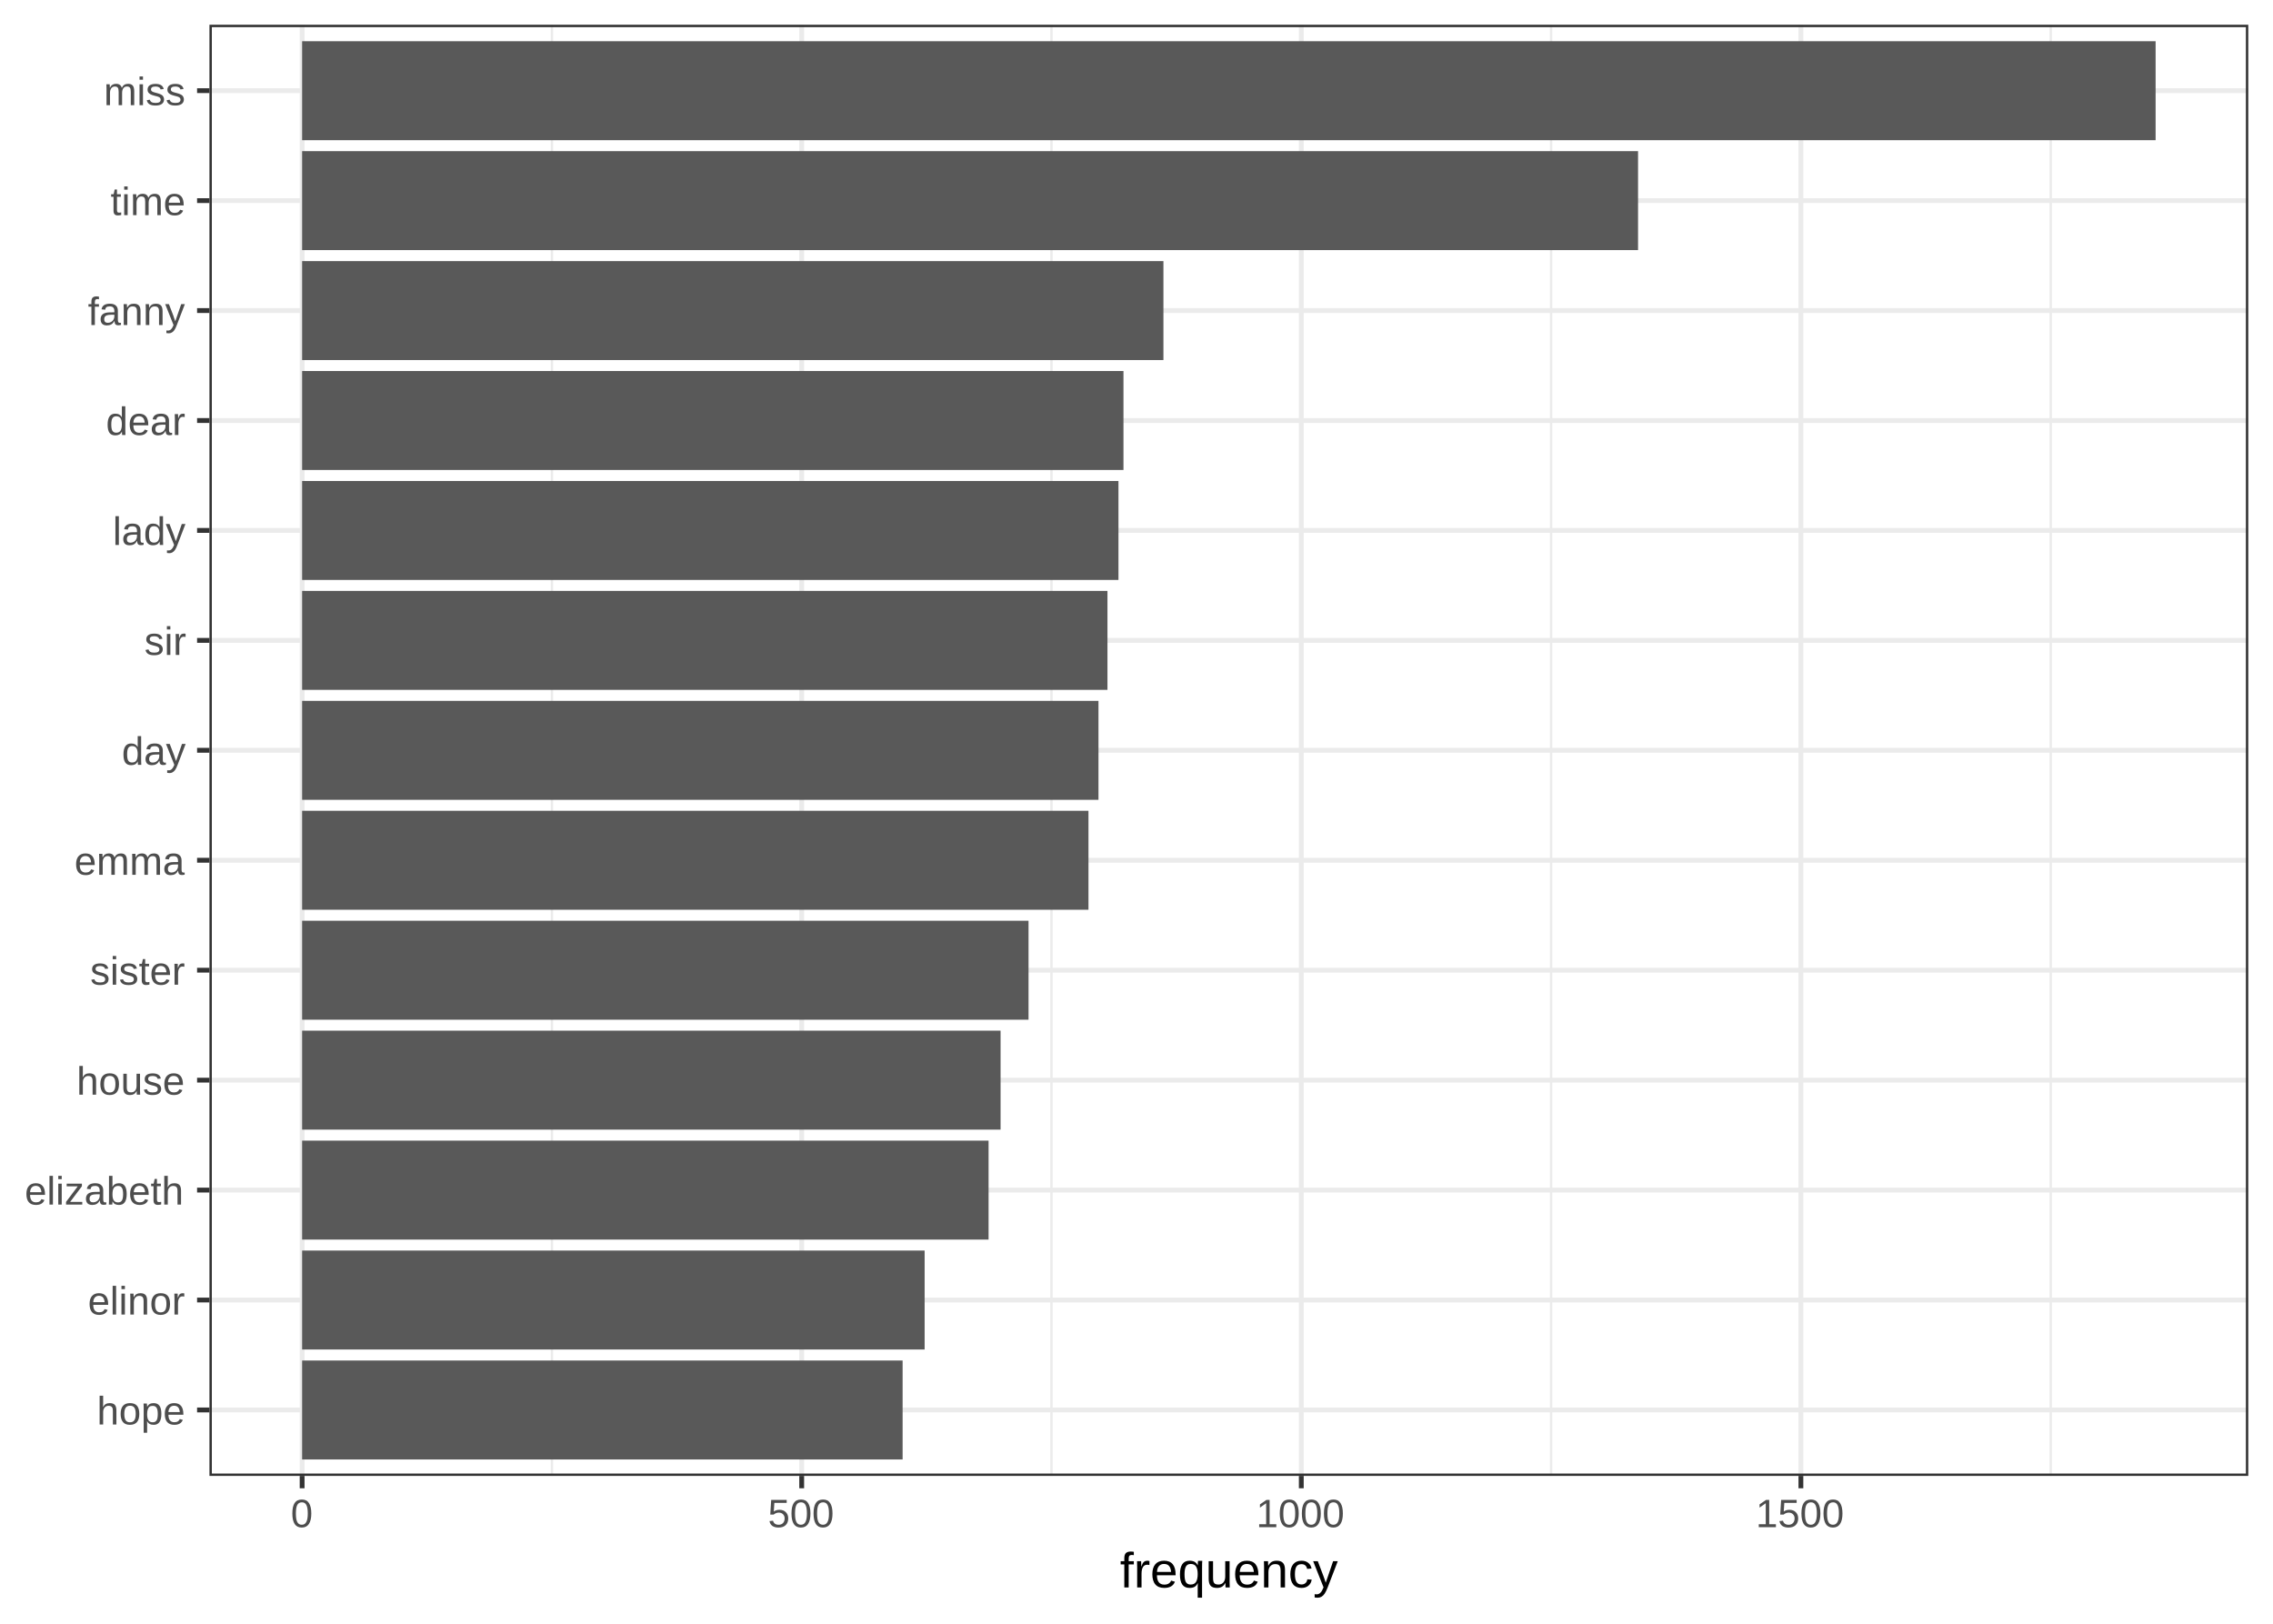
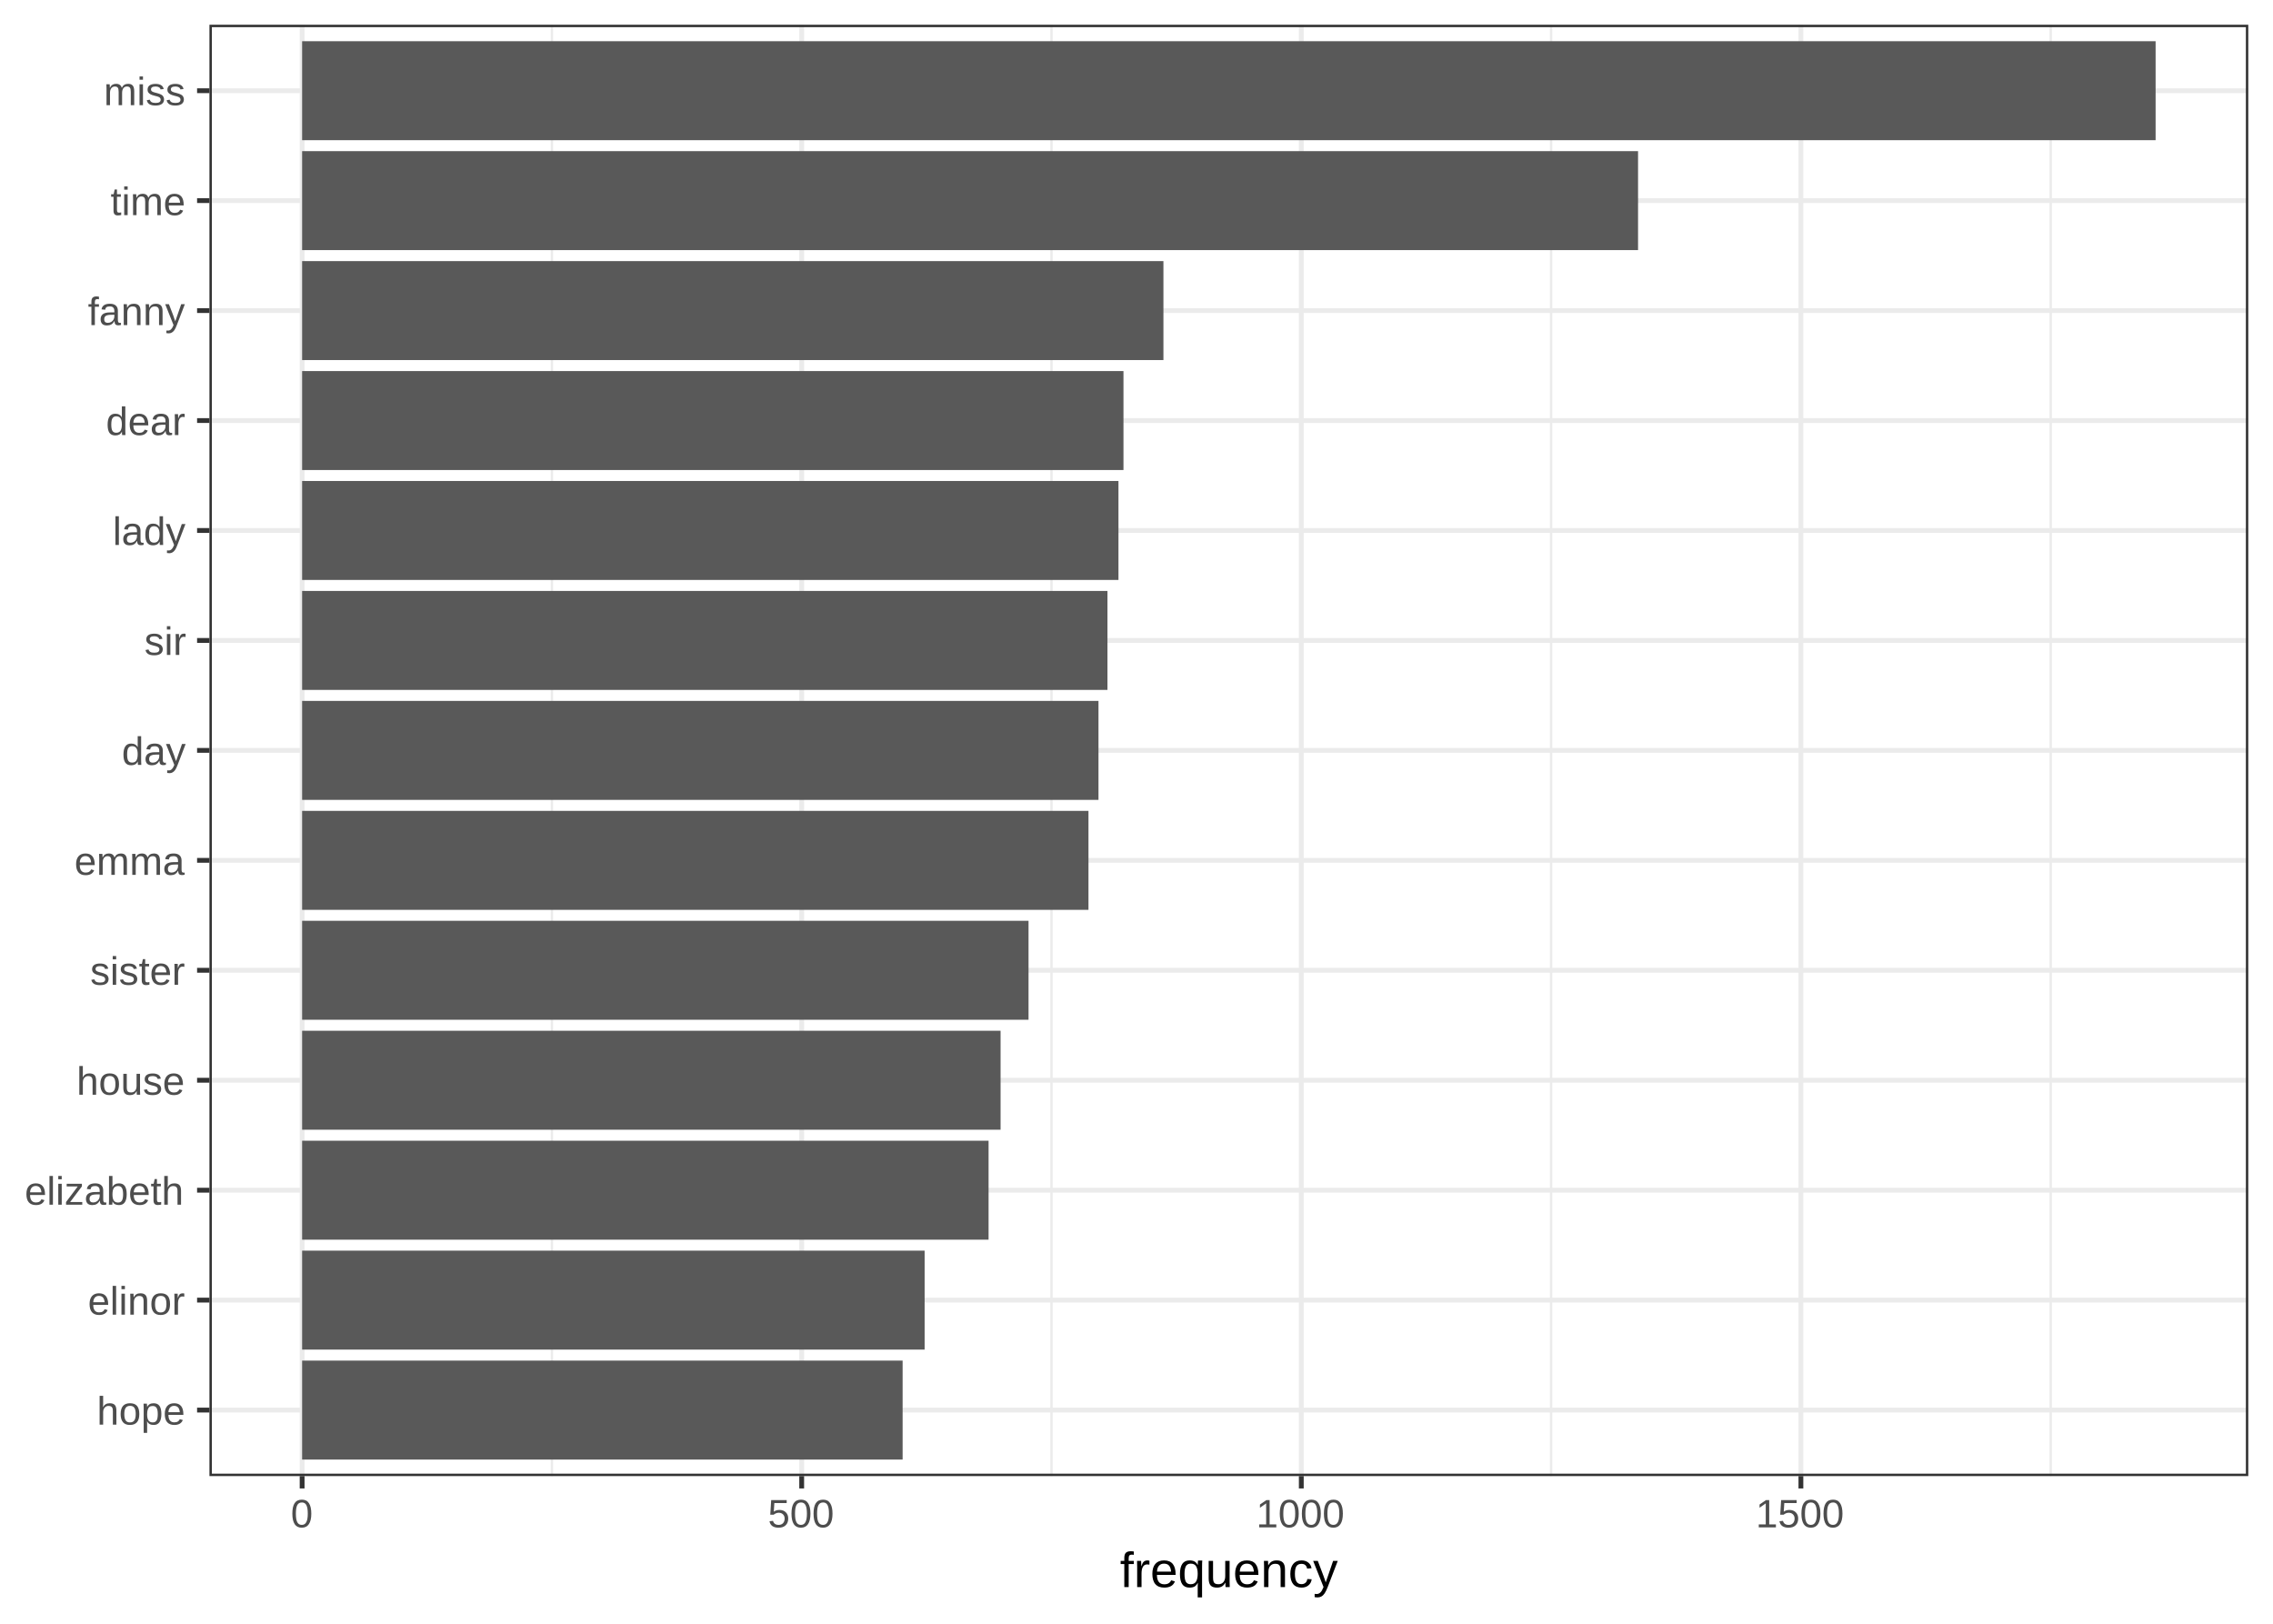
<svg xmlns="http://www.w3.org/2000/svg" viewBox="0 0 504.00 360.00">
  <defs>
    <style type="text/css">
    line, polyline, path, rect, circle {
      fill: none;
      stroke: #000000;
      stroke-linecap: round;
      stroke-linejoin: round;
      stroke-miterlimit: 10.00;
    }
  </style>
  </defs>
  <rect width="100%" height="100%" style="stroke: none; fill: #FFFFFF;" />
  <rect x="0.00" y="0.00" width="504.00" height="360.00" style="stroke-width: 1.07; stroke: #FFFFFF; fill: #FFFFFF;" />
  <defs>
-     <clipPath id="cpNDYuNDM3M3w0OTguNTIxfDMyNy4yMjl8NS40Nzk0NQ==">
-       <rect x="46.44" y="5.48" width="452.08" height="321.75" />
+     <clipPath id="cpNDYuNDM3M3w0OTguNTIxfDMyNy4yNTd8NS40Nzk0NQ==">
+       <rect x="46.44" y="5.48" width="452.08" height="321.78" />
    </clipPath>
  </defs>
-   <rect x="46.44" y="5.48" width="452.08" height="321.75" style="stroke-width: 1.07; stroke: none; fill: #FFFFFF;" clip-path="url(#cpNDYuNDM3M3w0OTguNTIxfDMyNy4yMjl8NS40Nzk0NQ==)" />
-   <polyline points="122.38,327.23 122.38,5.48 " style="stroke-width: 0.53; stroke: #EBEBEB; stroke-linecap: butt;" clip-path="url(#cpNDYuNDM3M3w0OTguNTIxfDMyNy4yMjl8NS40Nzk0NQ==)" />
-   <polyline points="233.15,327.23 233.15,5.48 " style="stroke-width: 0.53; stroke: #EBEBEB; stroke-linecap: butt;" clip-path="url(#cpNDYuNDM3M3w0OTguNTIxfDMyNy4yMjl8NS40Nzk0NQ==)" />
-   <polyline points="343.93,327.23 343.93,5.48 " style="stroke-width: 0.53; stroke: #EBEBEB; stroke-linecap: butt;" clip-path="url(#cpNDYuNDM3M3w0OTguNTIxfDMyNy4yMjl8NS40Nzk0NQ==)" />
-   <polyline points="454.71,327.23 454.71,5.48 " style="stroke-width: 0.53; stroke: #EBEBEB; stroke-linecap: butt;" clip-path="url(#cpNDYuNDM3M3w0OTguNTIxfDMyNy4yMjl8NS40Nzk0NQ==)" />
-   <polyline points="46.44,312.60 498.52,312.60 " style="stroke-width: 1.07; stroke: #EBEBEB; stroke-linecap: butt;" clip-path="url(#cpNDYuNDM3M3w0OTguNTIxfDMyNy4yMjl8NS40Nzk0NQ==)" />
-   <polyline points="46.44,288.23 498.52,288.23 " style="stroke-width: 1.07; stroke: #EBEBEB; stroke-linecap: butt;" clip-path="url(#cpNDYuNDM3M3w0OTguNTIxfDMyNy4yMjl8NS40Nzk0NQ==)" />
-   <polyline points="46.44,263.85 498.52,263.85 " style="stroke-width: 1.07; stroke: #EBEBEB; stroke-linecap: butt;" clip-path="url(#cpNDYuNDM3M3w0OTguNTIxfDMyNy4yMjl8NS40Nzk0NQ==)" />
-   <polyline points="46.44,239.48 498.52,239.48 " style="stroke-width: 1.07; stroke: #EBEBEB; stroke-linecap: butt;" clip-path="url(#cpNDYuNDM3M3w0OTguNTIxfDMyNy4yMjl8NS40Nzk0NQ==)" />
-   <polyline points="46.44,215.10 498.52,215.10 " style="stroke-width: 1.07; stroke: #EBEBEB; stroke-linecap: butt;" clip-path="url(#cpNDYuNDM3M3w0OTguNTIxfDMyNy4yMjl8NS40Nzk0NQ==)" />
-   <polyline points="46.44,190.73 498.52,190.73 " style="stroke-width: 1.07; stroke: #EBEBEB; stroke-linecap: butt;" clip-path="url(#cpNDYuNDM3M3w0OTguNTIxfDMyNy4yMjl8NS40Nzk0NQ==)" />
-   <polyline points="46.44,166.35 498.52,166.35 " style="stroke-width: 1.07; stroke: #EBEBEB; stroke-linecap: butt;" clip-path="url(#cpNDYuNDM3M3w0OTguNTIxfDMyNy4yMjl8NS40Nzk0NQ==)" />
-   <polyline points="46.44,141.98 498.52,141.98 " style="stroke-width: 1.07; stroke: #EBEBEB; stroke-linecap: butt;" clip-path="url(#cpNDYuNDM3M3w0OTguNTIxfDMyNy4yMjl8NS40Nzk0NQ==)" />
-   <polyline points="46.44,117.60 498.52,117.60 " style="stroke-width: 1.07; stroke: #EBEBEB; stroke-linecap: butt;" clip-path="url(#cpNDYuNDM3M3w0OTguNTIxfDMyNy4yMjl8NS40Nzk0NQ==)" />
-   <polyline points="46.44,93.23 498.52,93.23 " style="stroke-width: 1.07; stroke: #EBEBEB; stroke-linecap: butt;" clip-path="url(#cpNDYuNDM3M3w0OTguNTIxfDMyNy4yMjl8NS40Nzk0NQ==)" />
-   <polyline points="46.44,68.85 498.52,68.85 " style="stroke-width: 1.07; stroke: #EBEBEB; stroke-linecap: butt;" clip-path="url(#cpNDYuNDM3M3w0OTguNTIxfDMyNy4yMjl8NS40Nzk0NQ==)" />
-   <polyline points="46.44,44.48 498.52,44.48 " style="stroke-width: 1.07; stroke: #EBEBEB; stroke-linecap: butt;" clip-path="url(#cpNDYuNDM3M3w0OTguNTIxfDMyNy4yMjl8NS40Nzk0NQ==)" />
-   <polyline points="46.44,20.10 498.52,20.10 " style="stroke-width: 1.07; stroke: #EBEBEB; stroke-linecap: butt;" clip-path="url(#cpNDYuNDM3M3w0OTguNTIxfDMyNy4yMjl8NS40Nzk0NQ==)" />
-   <polyline points="66.99,327.23 66.99,5.48 " style="stroke-width: 1.07; stroke: #EBEBEB; stroke-linecap: butt;" clip-path="url(#cpNDYuNDM3M3w0OTguNTIxfDMyNy4yMjl8NS40Nzk0NQ==)" />
-   <polyline points="177.76,327.23 177.76,5.48 " style="stroke-width: 1.07; stroke: #EBEBEB; stroke-linecap: butt;" clip-path="url(#cpNDYuNDM3M3w0OTguNTIxfDMyNy4yMjl8NS40Nzk0NQ==)" />
-   <polyline points="288.54,327.23 288.54,5.48 " style="stroke-width: 1.07; stroke: #EBEBEB; stroke-linecap: butt;" clip-path="url(#cpNDYuNDM3M3w0OTguNTIxfDMyNy4yMjl8NS40Nzk0NQ==)" />
-   <polyline points="399.32,327.23 399.32,5.48 " style="stroke-width: 1.07; stroke: #EBEBEB; stroke-linecap: butt;" clip-path="url(#cpNDYuNDM3M3w0OTguNTIxfDMyNy4yMjl8NS40Nzk0NQ==)" />
-   <rect x="66.99" y="301.64" width="133.15" height="21.94" style="stroke-width: 1.07; stroke: none; stroke-linecap: butt; fill: #595959;" clip-path="url(#cpNDYuNDM3M3w0OTguNTIxfDMyNy4yMjl8NS40Nzk0NQ==)" />
-   <rect x="66.99" y="277.26" width="138.03" height="21.94" style="stroke-width: 1.07; stroke: none; stroke-linecap: butt; fill: #595959;" clip-path="url(#cpNDYuNDM3M3w0OTguNTIxfDMyNy4yMjl8NS40Nzk0NQ==)" />
-   <rect x="66.99" y="252.89" width="152.21" height="21.94" style="stroke-width: 1.07; stroke: none; stroke-linecap: butt; fill: #595959;" clip-path="url(#cpNDYuNDM3M3w0OTguNTIxfDMyNy4yMjl8NS40Nzk0NQ==)" />
-   <rect x="66.99" y="228.51" width="154.87" height="21.94" style="stroke-width: 1.07; stroke: none; stroke-linecap: butt; fill: #595959;" clip-path="url(#cpNDYuNDM3M3w0OTguNTIxfDMyNy4yMjl8NS40Nzk0NQ==)" />
-   <rect x="66.99" y="204.14" width="161.07" height="21.94" style="stroke-width: 1.07; stroke: none; stroke-linecap: butt; fill: #595959;" clip-path="url(#cpNDYuNDM3M3w0OTguNTIxfDMyNy4yMjl8NS40Nzk0NQ==)" />
-   <rect x="66.99" y="179.76" width="174.36" height="21.94" style="stroke-width: 1.07; stroke: none; stroke-linecap: butt; fill: #595959;" clip-path="url(#cpNDYuNDM3M3w0OTguNTIxfDMyNy4yMjl8NS40Nzk0NQ==)" />
-   <rect x="66.99" y="155.39" width="176.58" height="21.94" style="stroke-width: 1.07; stroke: none; stroke-linecap: butt; fill: #595959;" clip-path="url(#cpNDYuNDM3M3w0OTguNTIxfDMyNy4yMjl8NS40Nzk0NQ==)" />
-   <rect x="66.99" y="131.01" width="178.57" height="21.94" style="stroke-width: 1.07; stroke: none; stroke-linecap: butt; fill: #595959;" clip-path="url(#cpNDYuNDM3M3w0OTguNTIxfDMyNy4yMjl8NS40Nzk0NQ==)" />
-   <rect x="66.99" y="106.64" width="181.01" height="21.94" style="stroke-width: 1.07; stroke: none; stroke-linecap: butt; fill: #595959;" clip-path="url(#cpNDYuNDM3M3w0OTguNTIxfDMyNy4yMjl8NS40Nzk0NQ==)" />
-   <rect x="66.99" y="82.26" width="182.12" height="21.94" style="stroke-width: 1.07; stroke: none; stroke-linecap: butt; fill: #595959;" clip-path="url(#cpNDYuNDM3M3w0OTguNTIxfDMyNy4yMjl8NS40Nzk0NQ==)" />
-   <rect x="66.99" y="57.89" width="190.98" height="21.94" style="stroke-width: 1.07; stroke: none; stroke-linecap: butt; fill: #595959;" clip-path="url(#cpNDYuNDM3M3w0OTguNTIxfDMyNy4yMjl8NS40Nzk0NQ==)" />
-   <rect x="66.99" y="33.51" width="296.22" height="21.94" style="stroke-width: 1.07; stroke: none; stroke-linecap: butt; fill: #595959;" clip-path="url(#cpNDYuNDM3M3w0OTguNTIxfDMyNy4yMjl8NS40Nzk0NQ==)" />
-   <rect x="66.99" y="9.14" width="410.98" height="21.94" style="stroke-width: 1.07; stroke: none; stroke-linecap: butt; fill: #595959;" clip-path="url(#cpNDYuNDM3M3w0OTguNTIxfDMyNy4yMjl8NS40Nzk0NQ==)" />
-   <rect x="46.44" y="5.48" width="452.08" height="321.75" style="stroke-width: 1.07; stroke: #333333;" clip-path="url(#cpNDYuNDM3M3w0OTguNTIxfDMyNy4yMjl8NS40Nzk0NQ==)" />
+   <rect x="46.44" y="5.48" width="452.08" height="321.78" style="stroke-width: 1.07; stroke: none; fill: #FFFFFF;" clip-path="url(#cpNDYuNDM3M3w0OTguNTIxfDMyNy4yNTd8NS40Nzk0NQ==)" />
+   <polyline points="122.38,327.26 122.38,5.48 " style="stroke-width: 0.53; stroke: #EBEBEB; stroke-linecap: butt;" clip-path="url(#cpNDYuNDM3M3w0OTguNTIxfDMyNy4yNTd8NS40Nzk0NQ==)" />
+   <polyline points="233.15,327.26 233.15,5.48 " style="stroke-width: 0.53; stroke: #EBEBEB; stroke-linecap: butt;" clip-path="url(#cpNDYuNDM3M3w0OTguNTIxfDMyNy4yNTd8NS40Nzk0NQ==)" />
+   <polyline points="343.93,327.26 343.93,5.48 " style="stroke-width: 0.53; stroke: #EBEBEB; stroke-linecap: butt;" clip-path="url(#cpNDYuNDM3M3w0OTguNTIxfDMyNy4yNTd8NS40Nzk0NQ==)" />
+   <polyline points="454.71,327.26 454.71,5.48 " style="stroke-width: 0.53; stroke: #EBEBEB; stroke-linecap: butt;" clip-path="url(#cpNDYuNDM3M3w0OTguNTIxfDMyNy4yNTd8NS40Nzk0NQ==)" />
+   <polyline points="46.44,312.63 498.52,312.63 " style="stroke-width: 1.07; stroke: #EBEBEB; stroke-linecap: butt;" clip-path="url(#cpNDYuNDM3M3w0OTguNTIxfDMyNy4yNTd8NS40Nzk0NQ==)" />
+   <polyline points="46.44,288.25 498.52,288.25 " style="stroke-width: 1.07; stroke: #EBEBEB; stroke-linecap: butt;" clip-path="url(#cpNDYuNDM3M3w0OTguNTIxfDMyNy4yNTd8NS40Nzk0NQ==)" />
+   <polyline points="46.44,263.88 498.52,263.88 " style="stroke-width: 1.07; stroke: #EBEBEB; stroke-linecap: butt;" clip-path="url(#cpNDYuNDM3M3w0OTguNTIxfDMyNy4yNTd8NS40Nzk0NQ==)" />
+   <polyline points="46.44,239.50 498.52,239.50 " style="stroke-width: 1.07; stroke: #EBEBEB; stroke-linecap: butt;" clip-path="url(#cpNDYuNDM3M3w0OTguNTIxfDMyNy4yNTd8NS40Nzk0NQ==)" />
+   <polyline points="46.44,215.12 498.52,215.12 " style="stroke-width: 1.07; stroke: #EBEBEB; stroke-linecap: butt;" clip-path="url(#cpNDYuNDM3M3w0OTguNTIxfDMyNy4yNTd8NS40Nzk0NQ==)" />
+   <polyline points="46.44,190.75 498.52,190.75 " style="stroke-width: 1.07; stroke: #EBEBEB; stroke-linecap: butt;" clip-path="url(#cpNDYuNDM3M3w0OTguNTIxfDMyNy4yNTd8NS40Nzk0NQ==)" />
+   <polyline points="46.44,166.37 498.52,166.37 " style="stroke-width: 1.07; stroke: #EBEBEB; stroke-linecap: butt;" clip-path="url(#cpNDYuNDM3M3w0OTguNTIxfDMyNy4yNTd8NS40Nzk0NQ==)" />
+   <polyline points="46.44,141.99 498.52,141.99 " style="stroke-width: 1.07; stroke: #EBEBEB; stroke-linecap: butt;" clip-path="url(#cpNDYuNDM3M3w0OTguNTIxfDMyNy4yNTd8NS40Nzk0NQ==)" />
+   <polyline points="46.44,117.61 498.52,117.61 " style="stroke-width: 1.07; stroke: #EBEBEB; stroke-linecap: butt;" clip-path="url(#cpNDYuNDM3M3w0OTguNTIxfDMyNy4yNTd8NS40Nzk0NQ==)" />
+   <polyline points="46.44,93.24 498.52,93.24 " style="stroke-width: 1.07; stroke: #EBEBEB; stroke-linecap: butt;" clip-path="url(#cpNDYuNDM3M3w0OTguNTIxfDMyNy4yNTd8NS40Nzk0NQ==)" />
+   <polyline points="46.44,68.86 498.52,68.86 " style="stroke-width: 1.07; stroke: #EBEBEB; stroke-linecap: butt;" clip-path="url(#cpNDYuNDM3M3w0OTguNTIxfDMyNy4yNTd8NS40Nzk0NQ==)" />
+   <polyline points="46.44,44.48 498.52,44.48 " style="stroke-width: 1.07; stroke: #EBEBEB; stroke-linecap: butt;" clip-path="url(#cpNDYuNDM3M3w0OTguNTIxfDMyNy4yNTd8NS40Nzk0NQ==)" />
+   <polyline points="46.44,20.11 498.52,20.11 " style="stroke-width: 1.07; stroke: #EBEBEB; stroke-linecap: butt;" clip-path="url(#cpNDYuNDM3M3w0OTguNTIxfDMyNy4yNTd8NS40Nzk0NQ==)" />
+   <polyline points="66.99,327.26 66.99,5.48 " style="stroke-width: 1.07; stroke: #EBEBEB; stroke-linecap: butt;" clip-path="url(#cpNDYuNDM3M3w0OTguNTIxfDMyNy4yNTd8NS40Nzk0NQ==)" />
+   <polyline points="177.76,327.26 177.76,5.48 " style="stroke-width: 1.07; stroke: #EBEBEB; stroke-linecap: butt;" clip-path="url(#cpNDYuNDM3M3w0OTguNTIxfDMyNy4yNTd8NS40Nzk0NQ==)" />
+   <polyline points="288.54,327.26 288.54,5.48 " style="stroke-width: 1.07; stroke: #EBEBEB; stroke-linecap: butt;" clip-path="url(#cpNDYuNDM3M3w0OTguNTIxfDMyNy4yNTd8NS40Nzk0NQ==)" />
+   <polyline points="399.32,327.26 399.32,5.48 " style="stroke-width: 1.07; stroke: #EBEBEB; stroke-linecap: butt;" clip-path="url(#cpNDYuNDM3M3w0OTguNTIxfDMyNy4yNTd8NS40Nzk0NQ==)" />
+   <rect x="66.99" y="301.66" width="133.15" height="21.94" style="stroke-width: 1.07; stroke: none; stroke-linecap: butt; fill: #595959;" clip-path="url(#cpNDYuNDM3M3w0OTguNTIxfDMyNy4yNTd8NS40Nzk0NQ==)" />
+   <rect x="66.99" y="277.28" width="138.03" height="21.94" style="stroke-width: 1.07; stroke: none; stroke-linecap: butt; fill: #595959;" clip-path="url(#cpNDYuNDM3M3w0OTguNTIxfDMyNy4yNTd8NS40Nzk0NQ==)" />
+   <rect x="66.99" y="252.91" width="152.21" height="21.94" style="stroke-width: 1.07; stroke: none; stroke-linecap: butt; fill: #595959;" clip-path="url(#cpNDYuNDM3M3w0OTguNTIxfDMyNy4yNTd8NS40Nzk0NQ==)" />
+   <rect x="66.99" y="228.53" width="154.87" height="21.94" style="stroke-width: 1.07; stroke: none; stroke-linecap: butt; fill: #595959;" clip-path="url(#cpNDYuNDM3M3w0OTguNTIxfDMyNy4yNTd8NS40Nzk0NQ==)" />
+   <rect x="66.99" y="204.15" width="161.07" height="21.94" style="stroke-width: 1.07; stroke: none; stroke-linecap: butt; fill: #595959;" clip-path="url(#cpNDYuNDM3M3w0OTguNTIxfDMyNy4yNTd8NS40Nzk0NQ==)" />
+   <rect x="66.99" y="179.78" width="174.36" height="21.94" style="stroke-width: 1.07; stroke: none; stroke-linecap: butt; fill: #595959;" clip-path="url(#cpNDYuNDM3M3w0OTguNTIxfDMyNy4yNTd8NS40Nzk0NQ==)" />
+   <rect x="66.99" y="155.40" width="176.58" height="21.94" style="stroke-width: 1.07; stroke: none; stroke-linecap: butt; fill: #595959;" clip-path="url(#cpNDYuNDM3M3w0OTguNTIxfDMyNy4yNTd8NS40Nzk0NQ==)" />
+   <rect x="66.99" y="131.02" width="178.57" height="21.94" style="stroke-width: 1.07; stroke: none; stroke-linecap: butt; fill: #595959;" clip-path="url(#cpNDYuNDM3M3w0OTguNTIxfDMyNy4yNTd8NS40Nzk0NQ==)" />
+   <rect x="66.99" y="106.64" width="181.01" height="21.94" style="stroke-width: 1.07; stroke: none; stroke-linecap: butt; fill: #595959;" clip-path="url(#cpNDYuNDM3M3w0OTguNTIxfDMyNy4yNTd8NS40Nzk0NQ==)" />
+   <rect x="66.99" y="82.27" width="182.12" height="21.94" style="stroke-width: 1.07; stroke: none; stroke-linecap: butt; fill: #595959;" clip-path="url(#cpNDYuNDM3M3w0OTguNTIxfDMyNy4yNTd8NS40Nzk0NQ==)" />
+   <rect x="66.99" y="57.89" width="190.98" height="21.94" style="stroke-width: 1.07; stroke: none; stroke-linecap: butt; fill: #595959;" clip-path="url(#cpNDYuNDM3M3w0OTguNTIxfDMyNy4yNTd8NS40Nzk0NQ==)" />
+   <rect x="66.99" y="33.51" width="296.22" height="21.94" style="stroke-width: 1.07; stroke: none; stroke-linecap: butt; fill: #595959;" clip-path="url(#cpNDYuNDM3M3w0OTguNTIxfDMyNy4yNTd8NS40Nzk0NQ==)" />
+   <rect x="66.99" y="9.14" width="410.98" height="21.94" style="stroke-width: 1.07; stroke: none; stroke-linecap: butt; fill: #595959;" clip-path="url(#cpNDYuNDM3M3w0OTguNTIxfDMyNy4yNTd8NS40Nzk0NQ==)" />
+   <rect x="46.44" y="5.48" width="452.08" height="321.78" style="stroke-width: 1.07; stroke: #333333;" clip-path="url(#cpNDYuNDM3M3w0OTguNTIxfDMyNy4yNTd8NS40Nzk0NQ==)" />
  <defs>
    <clipPath id="cpMHw1MDR8MzYwfDA=">
      <rect x="0.00" y="0.00" width="504.00" height="360.00" />
    </clipPath>
  </defs>
  <g clip-path="url(#cpMHw1MDR8MzYwfDA=)">
-     <text x="21.48" y="315.82" style="font-size: 8.80px; fill: #4D4D4D; font-family: Arial;" textLength="20.02px" lengthAdjust="spacingAndGlyphs">hope</text>
+     <text x="21.48" y="315.85" style="font-size: 8.80px; fill: #4D4D4D; font-family: Arial;" textLength="20.02px" lengthAdjust="spacingAndGlyphs">hope</text>
  </g>
  <g clip-path="url(#cpMHw1MDR8MzYwfDA=)">
-     <text x="19.49" y="291.45" style="font-size: 8.80px; fill: #4D4D4D; font-family: Arial;" textLength="22.01px" lengthAdjust="spacingAndGlyphs">elinor</text>
+     <text x="19.49" y="291.47" style="font-size: 8.80px; fill: #4D4D4D; font-family: Arial;" textLength="22.01px" lengthAdjust="spacingAndGlyphs">elinor</text>
  </g>
  <g clip-path="url(#cpMHw1MDR8MzYwfDA=)">
-     <text x="5.48" y="267.07" style="font-size: 8.80px; fill: #4D4D4D; font-family: Arial;" textLength="36.03px" lengthAdjust="spacingAndGlyphs">elizabeth</text>
+     <text x="5.48" y="267.10" style="font-size: 8.80px; fill: #4D4D4D; font-family: Arial;" textLength="36.03px" lengthAdjust="spacingAndGlyphs">elizabeth</text>
  </g>
  <g clip-path="url(#cpMHw1MDR8MzYwfDA=)">
-     <text x="16.98" y="242.70" style="font-size: 8.80px; fill: #4D4D4D; font-family: Arial;" textLength="24.52px" lengthAdjust="spacingAndGlyphs">house</text>
+     <text x="16.98" y="242.72" style="font-size: 8.80px; fill: #4D4D4D; font-family: Arial;" textLength="24.52px" lengthAdjust="spacingAndGlyphs">house</text>
  </g>
  <g clip-path="url(#cpMHw1MDR8MzYwfDA=)">
-     <text x="20.00" y="218.32" style="font-size: 8.80px; fill: #4D4D4D; font-family: Arial;" textLength="21.50px" lengthAdjust="spacingAndGlyphs">sister</text>
+     <text x="20.00" y="218.34" style="font-size: 8.80px; fill: #4D4D4D; font-family: Arial;" textLength="21.50px" lengthAdjust="spacingAndGlyphs">sister</text>
  </g>
  <g clip-path="url(#cpMHw1MDR8MzYwfDA=)">
-     <text x="16.50" y="193.95" style="font-size: 8.80px; fill: #4D4D4D; font-family: Arial;" textLength="25.00px" lengthAdjust="spacingAndGlyphs">emma</text>
+     <text x="16.50" y="193.96" style="font-size: 8.80px; fill: #4D4D4D; font-family: Arial;" textLength="25.00px" lengthAdjust="spacingAndGlyphs">emma</text>
  </g>
  <g clip-path="url(#cpMHw1MDR8MzYwfDA=)">
-     <text x="27.00" y="169.57" style="font-size: 8.80px; fill: #4D4D4D; font-family: Arial;" textLength="14.51px" lengthAdjust="spacingAndGlyphs">day</text>
+     <text x="27.00" y="169.59" style="font-size: 8.80px; fill: #4D4D4D; font-family: Arial;" textLength="14.51px" lengthAdjust="spacingAndGlyphs">day</text>
  </g>
  <g clip-path="url(#cpMHw1MDR8MzYwfDA=)">
-     <text x="32.01" y="145.20" style="font-size: 8.80px; fill: #4D4D4D; font-family: Arial;" textLength="9.50px" lengthAdjust="spacingAndGlyphs">sir</text>
+     <text x="32.01" y="145.21" style="font-size: 8.80px; fill: #4D4D4D; font-family: Arial;" textLength="9.50px" lengthAdjust="spacingAndGlyphs">sir</text>
  </g>
  <g clip-path="url(#cpMHw1MDR8MzYwfDA=)">
-     <text x="25.00" y="120.82" style="font-size: 8.80px; fill: #4D4D4D; font-family: Arial;" textLength="16.51px" lengthAdjust="spacingAndGlyphs">lady</text>
+     <text x="25.00" y="120.83" style="font-size: 8.80px; fill: #4D4D4D; font-family: Arial;" textLength="16.51px" lengthAdjust="spacingAndGlyphs">lady</text>
  </g>
  <g clip-path="url(#cpMHw1MDR8MzYwfDA=)">
-     <text x="23.49" y="96.45" style="font-size: 8.80px; fill: #4D4D4D; font-family: Arial;" textLength="18.01px" lengthAdjust="spacingAndGlyphs">dear</text>
+     <text x="23.49" y="96.46" style="font-size: 8.80px; fill: #4D4D4D; font-family: Arial;" textLength="18.01px" lengthAdjust="spacingAndGlyphs">dear</text>
  </g>
  <g clip-path="url(#cpMHw1MDR8MzYwfDA=)">
-     <text x="19.49" y="72.07" style="font-size: 8.80px; fill: #4D4D4D; font-family: Arial;" textLength="22.02px" lengthAdjust="spacingAndGlyphs">fanny</text>
+     <text x="19.49" y="72.08" style="font-size: 8.80px; fill: #4D4D4D; font-family: Arial;" textLength="22.02px" lengthAdjust="spacingAndGlyphs">fanny</text>
  </g>
  <g clip-path="url(#cpMHw1MDR8MzYwfDA=)">
    <text x="24.50" y="47.70" style="font-size: 8.80px; fill: #4D4D4D; font-family: Arial;" textLength="17.00px" lengthAdjust="spacingAndGlyphs">time</text>
  </g>
  <g clip-path="url(#cpMHw1MDR8MzYwfDA=)">
    <text x="23.01" y="23.32" style="font-size: 8.80px; fill: #4D4D4D; font-family: Arial;" textLength="18.50px" lengthAdjust="spacingAndGlyphs">miss</text>
  </g>
-   <polyline points="43.70,312.60 46.44,312.60 " style="stroke-width: 1.07; stroke: #333333; stroke-linecap: butt;" clip-path="url(#cpMHw1MDR8MzYwfDA=)" />
-   <polyline points="43.70,288.23 46.44,288.23 " style="stroke-width: 1.07; stroke: #333333; stroke-linecap: butt;" clip-path="url(#cpMHw1MDR8MzYwfDA=)" />
-   <polyline points="43.70,263.85 46.44,263.85 " style="stroke-width: 1.07; stroke: #333333; stroke-linecap: butt;" clip-path="url(#cpMHw1MDR8MzYwfDA=)" />
-   <polyline points="43.70,239.48 46.44,239.48 " style="stroke-width: 1.07; stroke: #333333; stroke-linecap: butt;" clip-path="url(#cpMHw1MDR8MzYwfDA=)" />
-   <polyline points="43.70,215.10 46.44,215.10 " style="stroke-width: 1.07; stroke: #333333; stroke-linecap: butt;" clip-path="url(#cpMHw1MDR8MzYwfDA=)" />
-   <polyline points="43.70,190.73 46.44,190.73 " style="stroke-width: 1.07; stroke: #333333; stroke-linecap: butt;" clip-path="url(#cpMHw1MDR8MzYwfDA=)" />
-   <polyline points="43.70,166.35 46.44,166.35 " style="stroke-width: 1.07; stroke: #333333; stroke-linecap: butt;" clip-path="url(#cpMHw1MDR8MzYwfDA=)" />
-   <polyline points="43.70,141.98 46.44,141.98 " style="stroke-width: 1.07; stroke: #333333; stroke-linecap: butt;" clip-path="url(#cpMHw1MDR8MzYwfDA=)" />
-   <polyline points="43.70,117.60 46.44,117.60 " style="stroke-width: 1.07; stroke: #333333; stroke-linecap: butt;" clip-path="url(#cpMHw1MDR8MzYwfDA=)" />
-   <polyline points="43.70,93.23 46.44,93.23 " style="stroke-width: 1.07; stroke: #333333; stroke-linecap: butt;" clip-path="url(#cpMHw1MDR8MzYwfDA=)" />
-   <polyline points="43.70,68.85 46.44,68.85 " style="stroke-width: 1.07; stroke: #333333; stroke-linecap: butt;" clip-path="url(#cpMHw1MDR8MzYwfDA=)" />
+   <polyline points="43.70,312.63 46.44,312.63 " style="stroke-width: 1.07; stroke: #333333; stroke-linecap: butt;" clip-path="url(#cpMHw1MDR8MzYwfDA=)" />
+   <polyline points="43.70,288.25 46.44,288.25 " style="stroke-width: 1.07; stroke: #333333; stroke-linecap: butt;" clip-path="url(#cpMHw1MDR8MzYwfDA=)" />
+   <polyline points="43.70,263.88 46.44,263.88 " style="stroke-width: 1.07; stroke: #333333; stroke-linecap: butt;" clip-path="url(#cpMHw1MDR8MzYwfDA=)" />
+   <polyline points="43.70,239.50 46.44,239.50 " style="stroke-width: 1.07; stroke: #333333; stroke-linecap: butt;" clip-path="url(#cpMHw1MDR8MzYwfDA=)" />
+   <polyline points="43.70,215.12 46.44,215.12 " style="stroke-width: 1.07; stroke: #333333; stroke-linecap: butt;" clip-path="url(#cpMHw1MDR8MzYwfDA=)" />
+   <polyline points="43.70,190.75 46.44,190.75 " style="stroke-width: 1.07; stroke: #333333; stroke-linecap: butt;" clip-path="url(#cpMHw1MDR8MzYwfDA=)" />
+   <polyline points="43.70,166.37 46.44,166.37 " style="stroke-width: 1.07; stroke: #333333; stroke-linecap: butt;" clip-path="url(#cpMHw1MDR8MzYwfDA=)" />
+   <polyline points="43.70,141.99 46.44,141.99 " style="stroke-width: 1.07; stroke: #333333; stroke-linecap: butt;" clip-path="url(#cpMHw1MDR8MzYwfDA=)" />
+   <polyline points="43.70,117.61 46.44,117.61 " style="stroke-width: 1.07; stroke: #333333; stroke-linecap: butt;" clip-path="url(#cpMHw1MDR8MzYwfDA=)" />
+   <polyline points="43.70,93.24 46.44,93.24 " style="stroke-width: 1.07; stroke: #333333; stroke-linecap: butt;" clip-path="url(#cpMHw1MDR8MzYwfDA=)" />
+   <polyline points="43.70,68.86 46.44,68.86 " style="stroke-width: 1.07; stroke: #333333; stroke-linecap: butt;" clip-path="url(#cpMHw1MDR8MzYwfDA=)" />
  <polyline points="43.70,44.48 46.44,44.48 " style="stroke-width: 1.07; stroke: #333333; stroke-linecap: butt;" clip-path="url(#cpMHw1MDR8MzYwfDA=)" />
-   <polyline points="43.70,20.10 46.44,20.10 " style="stroke-width: 1.07; stroke: #333333; stroke-linecap: butt;" clip-path="url(#cpMHw1MDR8MzYwfDA=)" />
-   <polyline points="66.99,329.97 66.99,327.23 " style="stroke-width: 1.07; stroke: #333333; stroke-linecap: butt;" clip-path="url(#cpMHw1MDR8MzYwfDA=)" />
-   <polyline points="177.76,329.97 177.76,327.23 " style="stroke-width: 1.07; stroke: #333333; stroke-linecap: butt;" clip-path="url(#cpMHw1MDR8MzYwfDA=)" />
-   <polyline points="288.54,329.97 288.54,327.23 " style="stroke-width: 1.07; stroke: #333333; stroke-linecap: butt;" clip-path="url(#cpMHw1MDR8MzYwfDA=)" />
-   <polyline points="399.32,329.97 399.32,327.23 " style="stroke-width: 1.07; stroke: #333333; stroke-linecap: butt;" clip-path="url(#cpMHw1MDR8MzYwfDA=)" />
+   <polyline points="43.70,20.11 46.44,20.11 " style="stroke-width: 1.07; stroke: #333333; stroke-linecap: butt;" clip-path="url(#cpMHw1MDR8MzYwfDA=)" />
+   <polyline points="66.99,330.00 66.99,327.26 " style="stroke-width: 1.07; stroke: #333333; stroke-linecap: butt;" clip-path="url(#cpMHw1MDR8MzYwfDA=)" />
+   <polyline points="177.76,330.00 177.76,327.26 " style="stroke-width: 1.07; stroke: #333333; stroke-linecap: butt;" clip-path="url(#cpMHw1MDR8MzYwfDA=)" />
+   <polyline points="288.54,330.00 288.54,327.26 " style="stroke-width: 1.07; stroke: #333333; stroke-linecap: butt;" clip-path="url(#cpMHw1MDR8MzYwfDA=)" />
+   <polyline points="399.32,330.00 399.32,327.26 " style="stroke-width: 1.07; stroke: #333333; stroke-linecap: butt;" clip-path="url(#cpMHw1MDR8MzYwfDA=)" />
  <g clip-path="url(#cpMHw1MDR8MzYwfDA=)">
-     <text x="64.48" y="338.60" style="font-size: 8.80px; fill: #4D4D4D; font-family: Arial;" textLength="5.01px" lengthAdjust="spacingAndGlyphs">0</text>
+     <text x="64.48" y="338.63" style="font-size: 8.80px; fill: #4D4D4D; font-family: Arial;" textLength="5.01px" lengthAdjust="spacingAndGlyphs">0</text>
  </g>
  <g clip-path="url(#cpMHw1MDR8MzYwfDA=)">
-     <text x="170.26" y="338.60" style="font-size: 8.80px; fill: #4D4D4D; font-family: Arial;" textLength="15.02px" lengthAdjust="spacingAndGlyphs">500</text>
+     <text x="170.26" y="338.63" style="font-size: 8.80px; fill: #4D4D4D; font-family: Arial;" textLength="15.02px" lengthAdjust="spacingAndGlyphs">500</text>
  </g>
  <g clip-path="url(#cpMHw1MDR8MzYwfDA=)">
-     <text x="278.53" y="338.60" style="font-size: 8.80px; fill: #4D4D4D; font-family: Arial;" textLength="20.02px" lengthAdjust="spacingAndGlyphs">1000</text>
+     <text x="278.53" y="338.63" style="font-size: 8.80px; fill: #4D4D4D; font-family: Arial;" textLength="20.02px" lengthAdjust="spacingAndGlyphs">1000</text>
  </g>
  <g clip-path="url(#cpMHw1MDR8MzYwfDA=)">
-     <text x="389.31" y="338.60" style="font-size: 8.80px; fill: #4D4D4D; font-family: Arial;" textLength="20.02px" lengthAdjust="spacingAndGlyphs">1500</text>
+     <text x="389.31" y="338.63" style="font-size: 8.80px; fill: #4D4D4D; font-family: Arial;" textLength="20.02px" lengthAdjust="spacingAndGlyphs">1500</text>
  </g>
  <g clip-path="url(#cpMHw1MDR8MzYwfDA=)">
-     <text x="248.33" y="351.95" style="font-size: 11.00px; font-family: Arial;" textLength="48.31px" lengthAdjust="spacingAndGlyphs">frequency</text>
+     <text x="248.33" y="351.88" style="font-size: 11.00px; font-family: Arial;" textLength="48.31px" lengthAdjust="spacingAndGlyphs">frequency</text>
  </g>
</svg>
